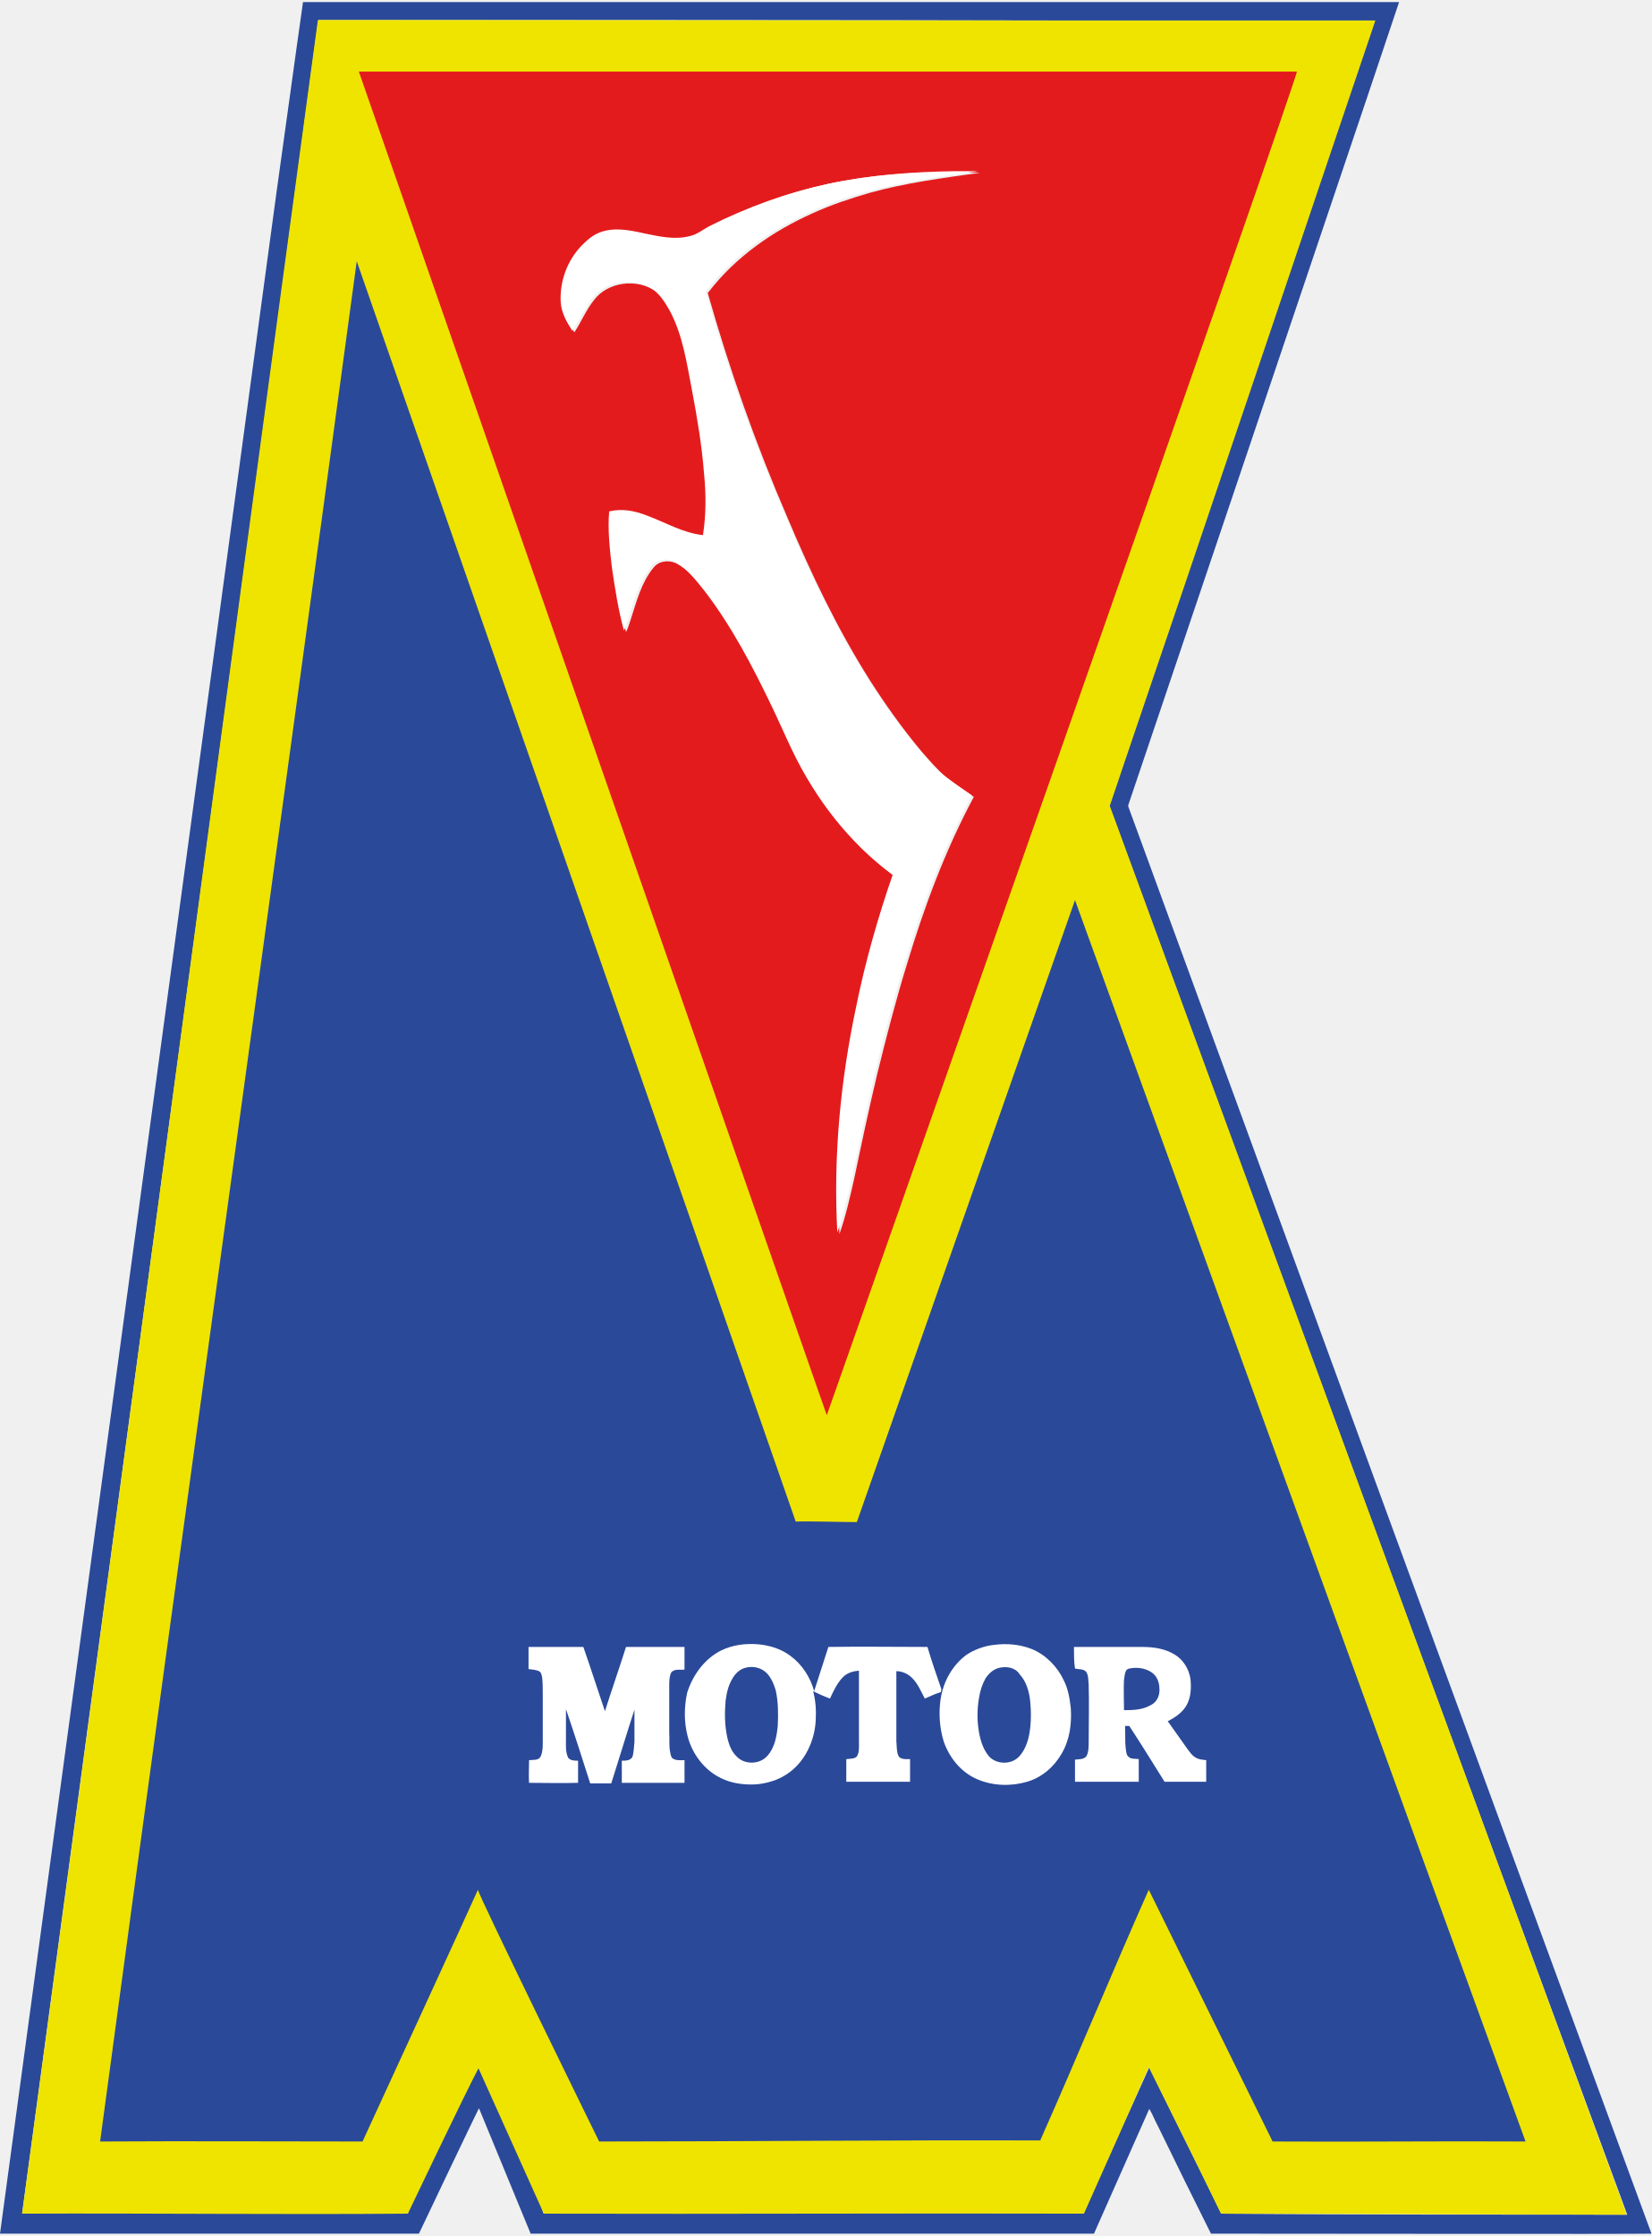
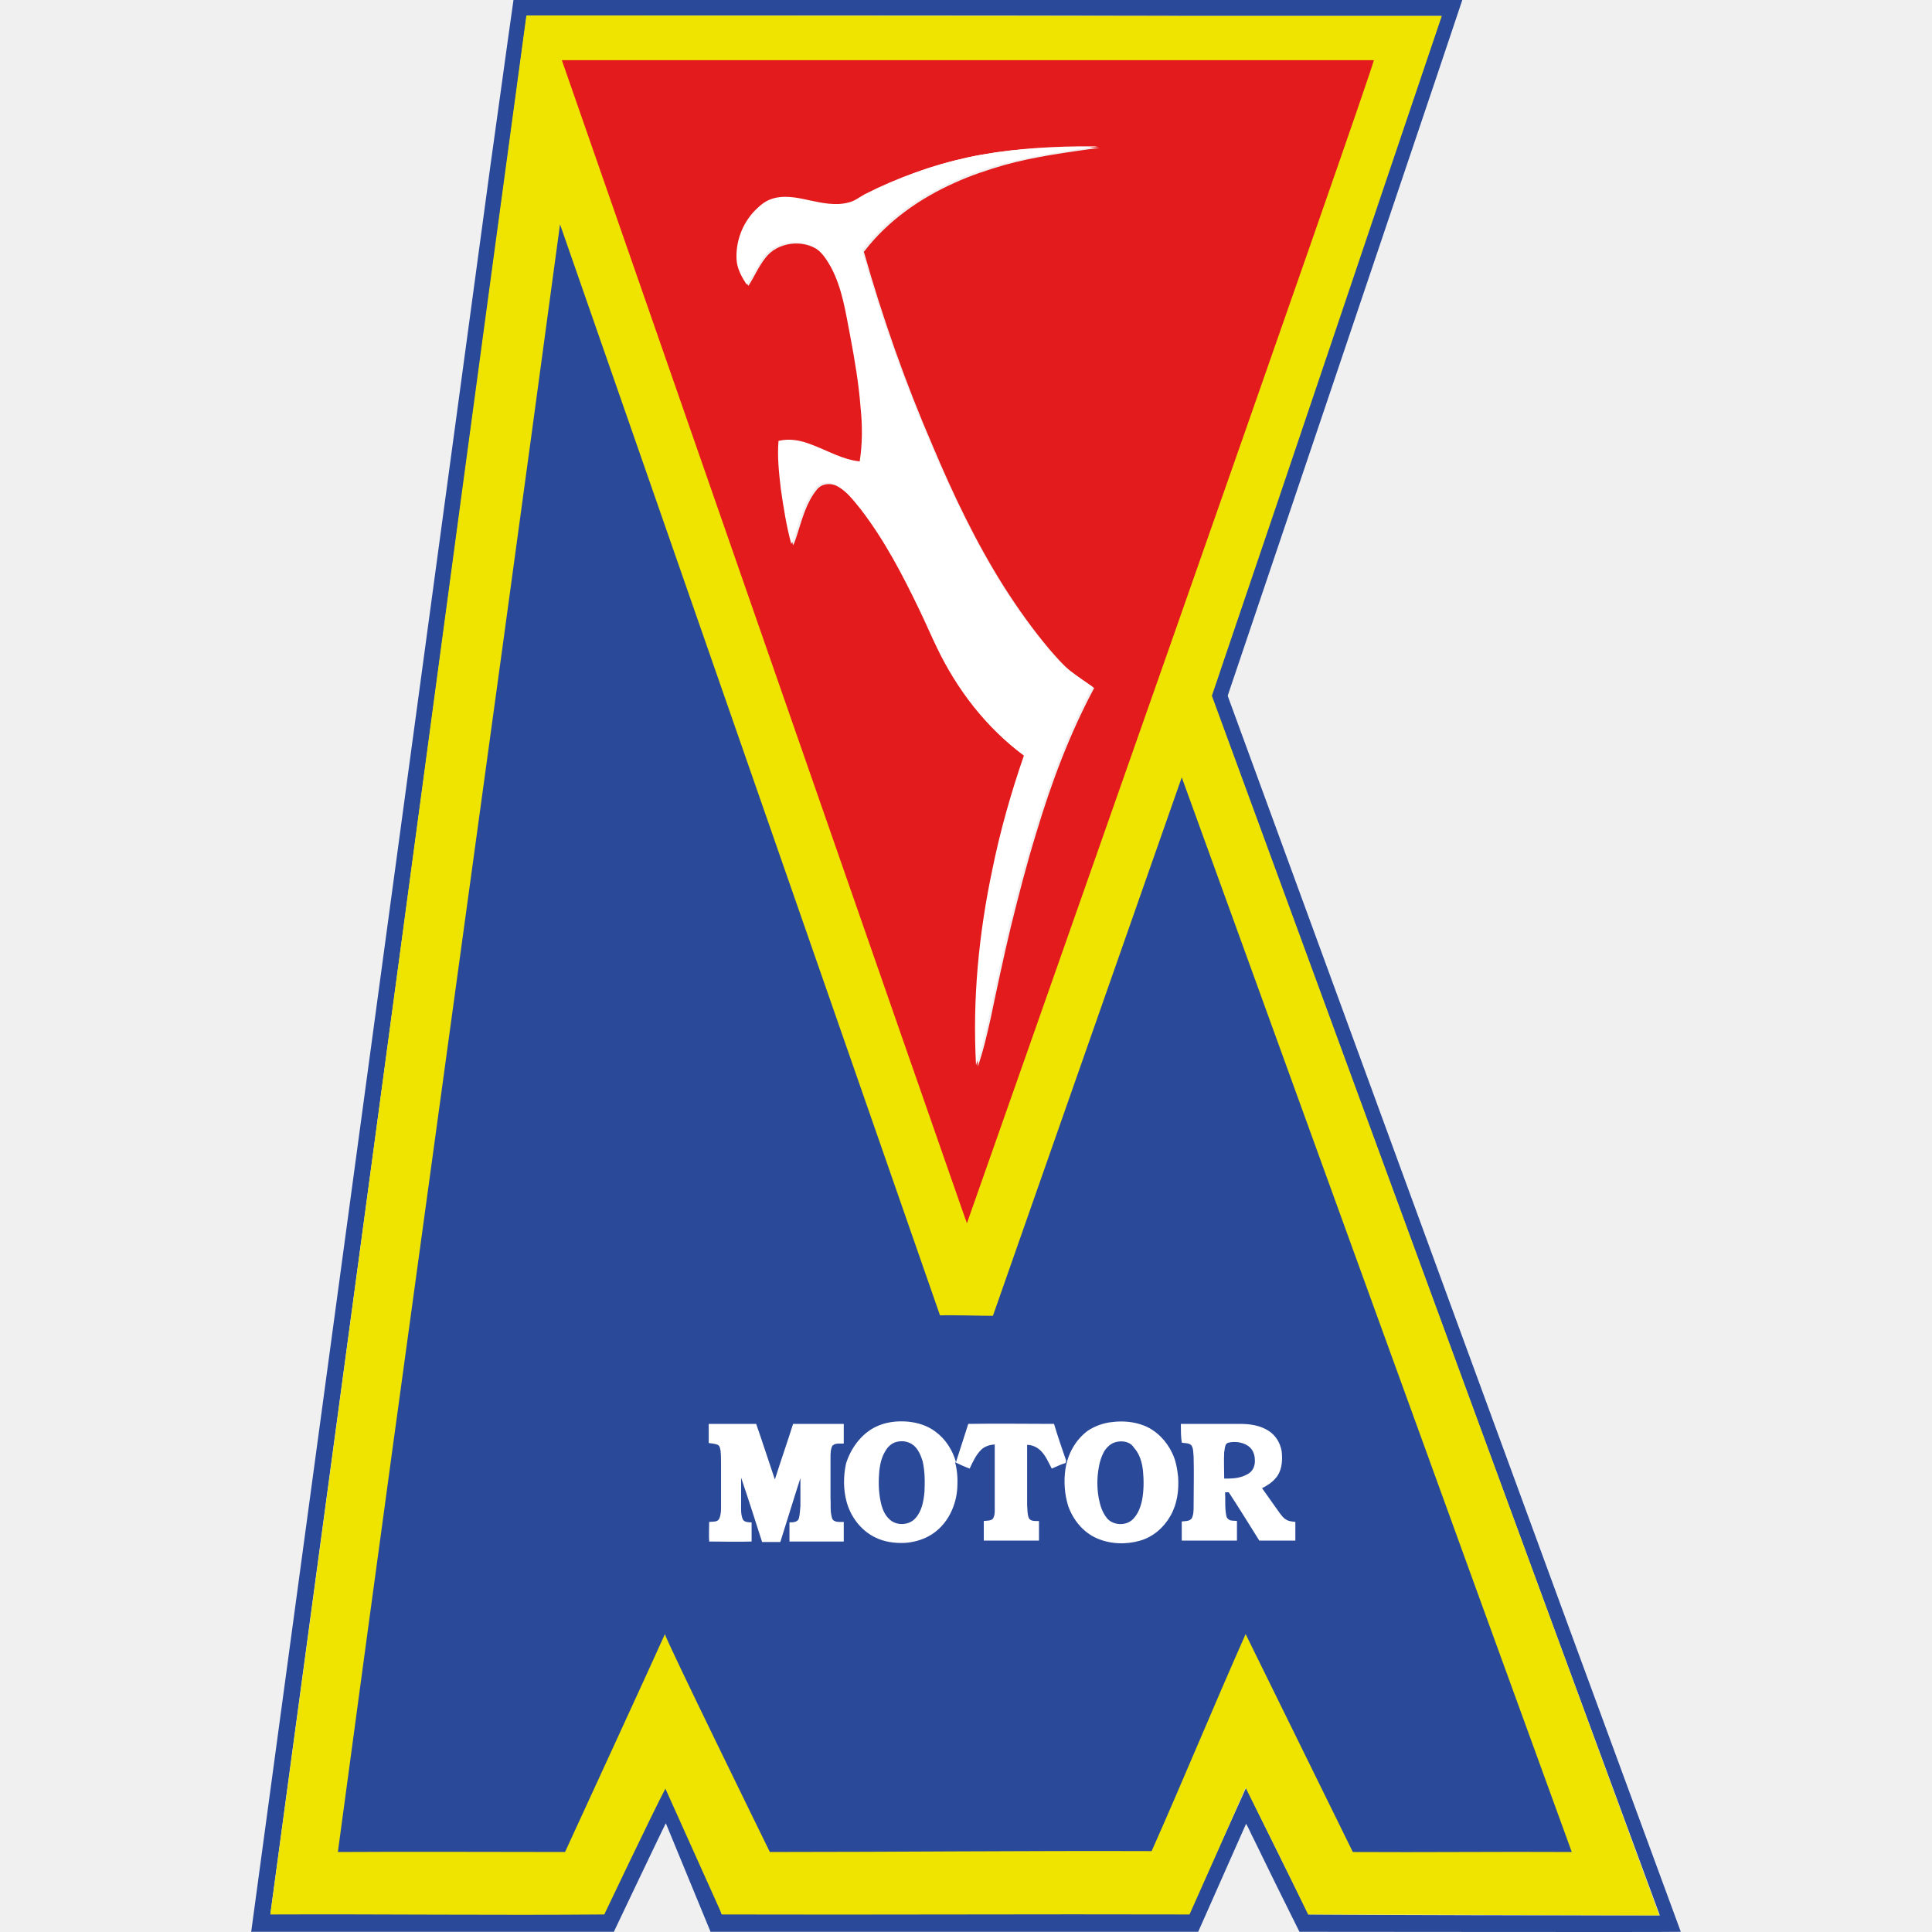
- <svg xmlns="http://www.w3.org/2000/svg" width="517" height="700" viewBox="0 0 517 700" fill="none">
-   <g clip-path="url(#clip0_37_619)">
-     <path d="M94.855 0.657H437.982C434.683 10.55 431.383 20.279 428.084 30.172C403.174 104.039 378.265 177.907 353.355 251.61C353.19 251.94 353.19 252.105 353.19 252.435C407.628 401.16 462.232 550.544 517 699.269C507.432 699.434 415.877 699.269 379.089 699.269C373.646 688.387 367.872 676.68 362.593 665.798C361.603 663.984 360.778 661.841 359.789 660.192C354.015 673.218 348.241 686.244 342.467 699.269C342.302 699.269 182.451 699.269 166.12 699.269L149.953 660.027C149.953 659.697 131.147 699.269 131.147 699.269H0C28.869 485.91 57.738 273.21 86.607 59.851C89.411 40.065 92.05 20.279 94.855 0.657ZM99.639 6.263C68.626 235.617 37.942 463.321 6.929 692.839C47.345 692.509 87.266 693.169 127.683 692.839C135.106 669.096 142.53 646.507 150.118 622.763C156.882 646.342 163.315 669.261 170.079 692.839C226.332 692.839 282.915 692.674 339.168 692.839C345.931 677.34 352.86 662.665 359.789 647.166C367.212 662.5 374.8 677.67 382.389 693.004C424.62 693.334 467.016 693.334 509.412 693.334C455.138 546.257 401.195 399.346 347.251 252.27C348.571 248.313 349.891 244.355 351.21 240.563C377.605 162.573 403.834 84.418 430.394 6.428C399.545 6.428 368.367 6.428 337.518 6.428C258.17 6.263 178.987 6.263 99.639 6.263Z" fill="#2A4999" />
-     <path d="M99.639 6.263C178.822 6.263 258.335 6.428 337.683 6.428H430.558C404.164 84.418 377.935 162.573 351.375 240.563C350.056 244.52 348.736 248.477 347.416 252.27C401.36 399.346 455.303 546.422 509.247 693.334C467.016 693.169 424.62 693.169 382.224 693.004C374.8 677.67 367.212 662.335 359.624 647.166C352.86 662.665 346.261 677.505 339.333 693.004C283.08 692.839 226.497 693.169 170.244 693.004L149.788 647.496C145.499 655.575 127.683 693.004 127.683 693.004C87.266 693.334 47.345 692.839 6.929 693.004C38.107 463.651 68.296 235.946 99.474 6.593L99.639 6.263ZM117.62 28.193C117.62 28.193 228.476 345.759 259.16 437.929C259.16 438.423 353.52 167.684 400.7 28.193C397.566 28.193 117.62 28.193 129.992 28.193C127.848 28.193 117.62 28.193 117.62 28.193Z" fill="#EEE400" />
-     <path d="M405.979 22.422C406.969 22.422 258.83 443.04 258.83 443.04C258.83 443.37 112.341 22.422 112.341 22.422M259.325 57.542C246.458 60.345 233.92 64.797 222.538 71.392C220.723 72.382 218.909 73.866 216.764 74.36C211.98 75.679 206.866 74.525 202.247 73.536C197.793 72.547 193.009 71.887 188.555 73.206C186.41 73.866 184.431 75.514 182.781 77.328C178.327 82.11 175.523 88.54 176.183 94.971C176.513 98.269 177.997 101.401 179.812 104.039C181.956 100.742 183.441 97.114 185.916 93.981C190.205 88.211 199.443 87.056 205.216 91.178C207.526 92.827 208.846 95.301 210.33 97.774C214.454 105.358 215.774 113.932 217.259 122.506C218.909 131.08 220.393 139.984 221.053 148.723C221.548 155.153 221.548 161.584 220.723 168.014C214.454 167.355 209.011 163.892 203.237 161.914C199.443 160.43 195.319 159.77 191.359 160.594C190.864 166.365 191.524 172.136 192.184 177.907C193.174 184.503 194.164 191.428 195.978 197.858C196.638 196.704 196.968 195.22 197.463 193.901C199.278 188.295 200.762 182.359 204.557 177.742C206.206 175.599 209.176 175.269 211.485 176.258C215.609 178.237 218.579 181.864 221.218 185.492C229.796 196.539 236.23 209.235 242.334 221.766C244.478 226.218 246.458 230.835 248.602 235.287C255.861 250.456 266.418 264.306 280.111 274.364C275.492 287.72 271.532 301.405 268.728 315.42C263.944 338.669 261.469 362.577 262.789 386.32C264.769 380.714 266.088 374.778 267.408 369.007C269.718 357.96 272.027 347.078 274.667 336.031C277.471 324.654 280.44 313.112 283.905 301.9C289.349 283.763 295.947 266.12 304.855 249.467C302.051 247.488 299.081 245.51 296.277 243.366C293.473 241.058 290.998 238.09 288.524 235.287C282.585 228.197 277.306 220.777 272.357 213.027C262.129 196.869 253.881 179.556 246.458 161.914C236.56 138.995 228.312 115.581 221.548 91.673C221.713 91.508 221.878 91.343 221.878 91.343C230.291 80.461 241.839 72.382 254.376 66.776C260.15 64.138 266.088 62.159 272.357 60.345C283.575 57.212 295.287 55.728 306.835 54.08C304.69 53.915 302.216 54.08 300.071 54.08C286.049 53.75 272.522 54.739 259.325 57.542Z" fill="#E41B1D" />
-     <path d="M259.325 57.542C272.522 54.739 286.049 53.75 299.411 53.585H306.175C294.627 55.234 282.915 56.883 271.697 59.851C265.594 61.499 259.49 63.643 253.716 66.281C241.344 71.887 229.631 79.966 221.218 90.849C221.053 91.014 220.888 91.178 220.888 91.178C227.652 115.087 235.9 138.5 245.798 161.419C253.221 178.897 261.469 196.209 271.697 212.533C276.481 220.282 281.925 227.702 287.864 234.792C290.173 237.595 292.648 240.563 295.617 242.871C298.422 245.015 301.226 246.993 304.195 248.972C295.287 265.625 288.689 283.433 283.245 301.405C279.781 312.617 276.811 323.994 274.007 335.536C271.367 346.583 269.223 357.466 266.748 368.513C265.429 374.449 264.109 380.219 262.129 385.826C260.81 362.082 263.119 338.174 268.068 314.926C270.872 301.075 274.832 287.225 279.451 273.87C265.758 263.812 255.201 249.961 247.942 234.792C245.798 230.34 243.818 225.723 241.674 221.272C235.57 208.576 229.136 196.209 220.558 184.997C217.754 181.535 214.949 177.742 210.825 175.764C208.681 174.61 205.381 175.104 203.897 177.248C200.102 181.864 198.618 187.8 196.803 193.406C196.308 194.725 195.978 196.044 195.318 197.364C193.504 190.768 192.514 184.173 191.524 177.413C190.864 171.642 190.205 165.871 190.699 160.1C194.824 159.111 198.783 159.935 202.577 161.419C208.351 163.562 213.795 166.86 220.063 167.52C221.053 161.089 221.053 154.659 220.393 148.228C219.733 139.489 218.249 130.751 216.599 122.012C214.949 113.603 213.795 105.029 209.67 97.279C208.351 94.971 206.866 92.498 204.556 90.684C198.618 86.562 189.545 87.881 185.256 93.487C183.111 96.62 181.296 100.247 179.152 103.545C177.337 100.742 175.688 97.774 175.523 94.476C175.193 87.881 177.667 81.45 182.121 76.834C183.771 75.185 185.586 73.536 187.895 72.712C192.349 71.063 197.133 72.052 201.587 73.041C206.371 74.031 211.32 75.185 216.104 73.866C218.249 73.371 220.063 71.887 221.878 70.898C233.92 64.797 246.458 60.345 259.325 57.542Z" fill="white" />
-     <path d="M249.097 476.347C253.551 476.182 263.779 476.512 268.233 476.512L336.528 281.784C336.528 281.784 454.313 606.77 477.573 670.415C451.674 670.25 424.29 670.58 398.39 670.415C389.482 652.277 359.624 591.6 359.624 591.6C347.911 617.982 337.353 643.704 325.641 670.085C280.605 669.92 232.601 670.415 187.565 670.415C187.565 670.415 149.623 593.084 149.623 591.6C147.479 596.547 113.496 670.415 113.496 670.415C84.627 670.415 60.212 670.25 31.343 670.415C58.398 469.092 84.462 283.433 111.681 81.78" fill="#2A4999" />
-     <path d="M225.672 516.743C229.301 514.929 233.425 514.435 237.385 514.765C241.014 515.094 244.643 516.248 247.447 518.392C251.077 521.03 253.716 525.152 254.871 529.439C256.355 524.822 257.84 520.206 259.325 515.589C269.718 515.424 280.11 515.589 290.338 515.589C291.658 520.041 293.143 524.328 294.627 528.615C294.792 528.945 294.627 529.439 294.462 529.769C292.648 530.264 291.163 531.088 289.513 531.748C288.359 529.604 287.369 527.131 285.554 525.317C284.235 523.998 282.42 523.174 280.605 523.174V545.103C280.77 546.587 280.605 548.236 281.265 549.72C281.925 550.874 283.575 550.709 284.894 550.709V557.799C278.296 557.799 271.532 557.799 264.934 557.799C264.934 555.491 264.934 553.018 264.934 550.709C266.088 550.544 267.408 550.709 268.233 549.885C269.058 548.566 268.893 546.917 268.893 545.433C268.893 537.848 268.893 530.428 268.893 523.009C267.078 523.174 265.264 523.668 263.944 524.987C262.129 526.801 260.974 529.274 259.82 531.748C258.005 531.088 256.191 530.264 254.541 529.439C255.366 532.407 255.531 535.54 255.366 538.508C255.201 541.805 254.376 544.938 252.891 547.906C251.077 551.534 248.272 554.501 244.808 556.315C242.334 557.634 239.199 558.459 236.395 558.624C232.766 558.788 228.971 558.294 225.672 556.645C220.558 554.172 216.764 549.225 215.279 543.619C214.124 539.167 214.124 534.551 215.114 529.934C216.764 524.658 220.393 519.381 225.672 516.743ZM233.095 522.184C231.446 522.679 230.126 523.998 229.301 525.482C227.982 527.625 227.487 529.934 227.157 532.407C226.827 536.035 226.827 539.992 227.652 543.784C228.146 546.092 228.971 548.401 230.786 550.05C233.26 552.523 237.879 552.358 240.189 549.72C242.498 547.247 243.158 543.619 243.488 540.157C243.653 536.529 243.653 532.737 242.828 529.109C242.169 526.966 241.179 524.658 239.529 523.338C237.714 521.855 235.24 521.525 233.095 522.184Z" fill="white" />
-     <path d="M311.289 514.929C315.248 514.435 319.207 514.765 323.001 516.248C327.455 518.062 331.085 521.855 333.064 526.141C334.384 528.78 334.879 531.747 335.209 534.715C335.539 539.662 334.879 544.608 332.404 548.895C330.095 553.017 326.136 556.48 321.517 557.799C316.403 559.283 310.794 559.118 305.845 556.975C300.896 554.831 297.267 550.379 295.452 545.268C294.132 540.981 293.802 536.364 294.462 531.912C295.287 526.471 298.092 521.36 302.546 518.062C305.02 516.413 308.154 515.259 311.289 514.929ZM312.608 522.184C310.794 522.679 309.474 523.998 308.484 525.482C307.494 527.296 306.835 529.274 306.505 531.418C305.845 535.045 305.845 538.838 306.505 542.465C307 545.103 307.824 547.741 309.639 549.885C311.949 552.358 316.403 552.523 318.877 550.05C320.692 548.236 321.681 545.598 322.176 543.124C322.836 539.662 322.836 536.034 322.506 532.572C322.176 529.604 321.352 526.471 319.207 524.163C317.887 522.019 315.083 521.525 312.608 522.184Z" fill="white" />
-     <path d="M165.46 522.514C165.46 520.206 165.46 517.897 165.46 515.589H182.616C184.926 522.184 187.07 528.945 189.38 535.705C191.524 528.945 193.834 522.349 195.978 515.589H214.289V522.679C212.97 522.844 211.32 522.349 210.165 523.503C209.505 524.822 209.505 526.471 209.505 527.79V542.465C209.67 544.608 209.34 546.587 209.835 548.731C210 549.39 210 550.05 210.66 550.544C211.65 551.204 213.135 551.039 214.289 551.039V558.129C207.691 558.129 201.257 558.129 194.659 558.129C194.659 555.821 194.659 553.512 194.659 551.204C195.813 551.204 197.298 551.204 197.958 550.05C198.453 548.566 198.453 546.752 198.618 545.268C198.618 541.97 198.618 538.508 198.618 535.21C196.143 542.795 193.834 550.544 191.359 558.294C189.215 558.294 186.905 558.294 184.761 558.294C182.286 550.544 179.812 542.795 177.172 535.045V544.444C177.172 546.422 177.007 548.401 177.832 550.215C178.492 551.204 179.977 551.204 180.967 551.204V558.129C175.853 558.294 170.739 558.129 165.625 558.129C165.46 555.821 165.625 553.512 165.625 551.039C166.945 550.874 168.594 551.204 169.254 549.885C169.914 548.401 169.914 546.917 169.914 545.433C169.914 540.486 169.914 535.54 169.914 530.593C169.914 528.78 169.914 527.131 169.749 525.317C169.584 524.658 169.584 523.668 168.759 523.174C167.604 522.679 166.45 522.679 165.46 522.514Z" fill="white" />
-     <path d="M336.198 515.589H357.479C361.108 515.589 364.737 516.084 367.872 518.062C370.511 519.711 372.161 522.514 372.656 525.482C372.986 528.45 372.821 531.583 371.336 534.056C370.016 536.199 367.872 537.683 365.562 538.838C367.707 541.805 369.851 544.938 371.996 547.906C372.656 548.731 373.316 549.72 374.305 550.215C375.295 550.874 376.45 550.874 377.605 551.039V557.799C373.316 557.799 368.862 557.799 364.572 557.799C360.943 552.028 357.314 546.092 353.52 540.322C353.025 540.322 352.53 540.322 352.2 540.322C352.365 543.289 352.035 546.257 352.695 549.06C352.86 549.72 353.355 550.05 353.85 550.379C354.675 550.709 355.664 550.544 356.489 550.709V557.799C349.891 557.799 343.127 557.799 336.528 557.799C336.528 555.491 336.528 553.182 336.528 550.874C337.848 550.709 339.333 550.874 340.158 549.72C340.817 548.401 340.817 546.752 340.817 545.268C340.817 539.332 340.982 533.396 340.817 527.461C340.653 526.142 340.817 524.493 339.993 523.338C339.003 522.349 337.683 522.679 336.528 522.349C336.198 520.206 336.198 517.897 336.198 515.589ZM353.52 522.349C352.86 522.514 352.53 522.844 352.365 523.338C352.035 524.163 352.035 525.152 351.87 525.812C351.705 528.945 351.87 532.242 351.87 535.375C354.015 535.375 356.324 535.375 358.634 534.551C359.788 534.056 361.108 533.561 361.933 532.407C362.923 531.088 363.088 529.439 362.923 527.955C362.758 526.142 361.933 524.493 360.448 523.503C358.469 522.184 355.829 521.855 353.52 522.349Z" fill="white" />
+ <svg xmlns="http://www.w3.org/2000/svg" width="700" height="700" viewBox="0 0 700 700" fill="none">
+   <g clip-path="url(#clip0_85_161)">
+     <path d="M186.047 -2.28882e-05H529.82C526.515 9.912 523.208 19.658 519.903 29.57C494.946 103.576 469.99 177.583 445.034 251.425C444.868 251.756 444.868 251.921 444.868 252.251C499.409 401.256 554.115 550.922 608.987 699.927C599.401 700.092 507.673 699.927 470.816 699.927C465.363 689.024 459.578 677.295 454.289 666.393C453.297 664.575 452.47 662.428 451.48 660.776C445.695 673.827 439.91 686.877 434.125 699.927H257.446L241.249 660.611C241.249 660.28 222.407 699.927 222.407 699.927H91.013C119.937 486.166 148.86 273.066 177.783 59.305C180.593 39.481 183.237 19.658 186.047 -2.28882e-05ZM190.84 5.617C159.768 235.402 129.027 463.534 97.955 693.484C138.448 693.154 178.444 693.815 218.937 693.484C226.374 669.697 233.812 647.065 241.414 623.276C248.191 646.9 254.636 669.862 261.413 693.484C317.772 693.484 374.461 693.319 430.82 693.484C437.596 677.956 444.538 663.254 451.48 647.726C458.917 663.088 466.519 678.287 474.122 693.65C516.433 693.98 558.909 693.98 601.384 693.98C547.008 546.627 492.964 399.439 438.918 252.086C440.241 248.122 441.563 244.156 442.885 240.357C469.329 162.22 495.608 83.919 522.218 5.782H429.167C349.67 5.617 270.337 5.617 190.84 5.617Z" fill="#2A4999" />
+     <path d="M190.84 5.617C270.172 5.617 349.835 5.782 429.332 5.782H522.382C495.938 83.919 469.66 162.22 443.05 240.357C441.728 244.322 440.406 248.286 439.083 252.086C493.129 399.439 547.173 546.792 601.219 693.98C558.908 693.815 516.433 693.815 473.957 693.65C466.519 678.287 458.917 662.923 451.314 647.725C444.538 663.254 437.926 678.122 430.985 693.65C374.626 693.484 317.937 693.815 261.578 693.65L241.083 648.056C236.786 656.15 218.937 693.65 218.937 693.65C178.444 693.98 138.448 693.484 97.955 693.65C129.192 463.865 159.437 235.731 190.675 5.947L190.84 5.617ZM208.855 27.587C208.855 27.587 319.919 345.751 350.661 438.095C350.661 438.59 445.199 167.341 492.468 27.587C489.328 27.587 208.855 27.587 221.25 27.587H208.855Z" fill="#EEE400" />
+     <path d="M497.757 21.806C498.748 21.806 350.331 443.215 350.331 443.215C350.331 443.546 203.566 21.806 203.566 21.806M350.827 56.992C337.935 59.8 325.374 64.26 313.97 70.868C312.152 71.859 310.335 73.346 308.185 73.842C303.392 75.163 298.269 74.007 293.641 73.016C289.179 72.025 284.386 71.364 279.923 72.685C277.774 73.346 275.792 74.998 274.138 76.815C269.676 81.606 266.867 88.048 267.528 94.491C267.859 97.795 269.345 100.933 271.164 103.576C273.312 100.273 274.8 96.639 277.279 93.5C281.576 87.718 290.832 86.562 296.616 90.692C298.93 92.344 300.252 94.822 301.739 97.299C305.871 104.898 307.193 113.488 308.681 122.078C310.334 130.668 311.821 139.589 312.482 148.344C312.978 154.787 312.978 161.23 312.152 167.672C305.871 167.011 300.418 163.542 294.633 161.56C290.832 160.073 286.7 159.412 282.732 160.238C282.237 166.02 282.898 171.801 283.559 177.583C284.551 184.192 285.543 191.13 287.36 197.572C288.021 196.416 288.352 194.929 288.848 193.607C290.666 187.991 292.153 182.044 295.955 177.418C297.607 175.271 300.583 174.94 302.896 175.931C307.028 177.914 310.004 181.548 312.648 185.183C321.242 196.25 327.688 208.97 333.803 221.525C335.951 225.985 337.935 230.611 340.083 235.071C347.356 250.269 357.933 264.145 371.651 274.222C367.024 287.603 363.056 301.314 360.247 315.355C355.454 338.648 352.974 362.601 354.297 386.389C356.281 380.772 357.602 374.825 358.925 369.043C361.239 357.975 363.552 347.073 366.197 336.005C369.007 324.607 371.981 313.043 375.453 301.81C380.907 283.639 387.517 265.963 396.442 249.278C393.633 247.295 390.657 245.314 387.848 243.166C385.039 240.853 382.559 237.88 380.08 235.071C374.13 227.968 368.841 220.534 363.883 212.77C353.636 196.581 345.372 179.236 337.935 161.56C328.019 138.598 319.755 115.14 312.978 91.187C313.144 91.022 313.309 90.857 313.309 90.857C321.738 79.954 333.308 71.859 345.868 66.243C351.653 63.6 357.602 61.618 363.883 59.8C375.122 56.662 386.856 55.175 398.426 53.523C396.277 53.358 393.798 53.523 391.649 53.523C377.601 53.193 364.048 54.184 350.827 56.992Z" fill="#E41B1D" />
+     <path d="M350.827 56.992C364.048 54.184 377.601 53.193 390.988 53.027H397.765C386.195 54.679 374.461 56.331 363.222 59.305C357.107 60.957 350.992 63.104 345.207 65.747C332.812 71.364 321.077 79.458 312.648 90.361C312.482 90.526 312.317 90.692 312.317 90.692C319.094 114.645 327.357 138.102 337.274 161.064C344.711 178.575 352.975 195.92 363.222 212.274C368.015 220.038 373.469 227.472 379.419 234.575C381.733 237.384 384.212 240.357 387.187 242.669C389.997 244.817 392.807 246.799 395.781 248.782C386.856 265.466 380.246 283.308 374.792 301.314C371.321 312.547 368.345 323.945 365.536 335.509C362.891 346.577 360.743 357.48 358.263 368.548C356.942 374.495 355.62 380.276 353.636 385.894C352.314 362.105 354.628 338.152 359.586 314.86C362.395 300.983 366.363 287.107 370.99 273.727C357.272 263.65 346.695 249.773 339.422 234.575C337.274 230.115 335.29 225.489 333.142 221.03C327.027 208.31 320.581 195.92 311.987 184.687C309.177 181.218 306.367 177.418 302.235 175.436C300.087 174.28 296.781 174.775 295.294 176.923C291.492 181.548 290.005 187.495 288.187 193.111C287.691 194.433 287.36 195.754 286.699 197.077C284.882 190.468 283.89 183.861 282.898 177.088C282.237 171.306 281.576 165.525 282.071 159.743C286.204 158.752 290.171 159.577 293.972 161.064C299.757 163.211 305.211 166.515 311.491 167.177C312.483 160.734 312.483 154.291 311.821 147.848C311.16 139.093 309.673 130.338 308.02 121.583C306.367 113.158 305.211 104.568 301.078 96.804C299.757 94.491 298.269 92.013 295.955 90.196C290.005 86.066 280.915 87.388 276.618 93.004C274.469 96.143 272.651 99.777 270.503 103.081C268.684 100.273 267.032 97.299 266.867 93.995C266.536 87.388 269.015 80.945 273.477 76.32C275.13 74.668 276.949 73.016 279.262 72.19C283.725 70.538 288.518 71.529 292.98 72.52C297.773 73.511 302.731 74.668 307.524 73.346C309.673 72.85 311.491 71.364 313.309 70.373C325.374 64.26 337.935 59.8 350.827 56.992Z" fill="white" />
+     <path d="M340.579 476.585C345.042 476.42 355.289 476.75 359.751 476.75L428.175 281.656C428.175 281.656 546.182 607.253 569.485 671.018C543.538 670.853 516.102 671.183 490.153 671.018C481.229 652.846 451.314 592.055 451.314 592.055C439.579 618.487 429.001 644.257 417.267 670.688C372.147 670.522 324.052 671.018 278.931 671.018C278.931 671.018 240.918 593.542 240.918 592.055C238.77 597.011 204.723 671.018 204.723 671.018C175.8 671.018 151.339 670.853 122.416 671.018C149.521 469.316 175.635 283.308 202.905 81.275" fill="#2A4999" />
+     <path d="M317.11 517.057C320.746 515.24 324.878 514.745 328.845 515.075C332.481 515.405 336.117 516.561 338.926 518.709C342.563 521.352 345.207 525.482 346.364 529.777C347.851 525.151 349.339 520.527 350.826 515.901C361.239 515.736 371.651 515.901 381.898 515.901C383.22 520.361 384.708 524.656 386.195 528.951C386.36 529.282 386.195 529.777 386.03 530.107C384.212 530.603 382.725 531.429 381.071 532.09C379.915 529.942 378.923 527.464 377.105 525.647C375.783 524.326 373.965 523.5 372.147 523.5V545.47C372.312 546.957 372.147 548.609 372.808 550.096C373.469 551.252 375.122 551.087 376.444 551.087V558.19H356.446V551.087C357.602 550.922 358.925 551.087 359.751 550.261C360.578 548.94 360.412 547.288 360.412 545.801V523.335C358.594 523.5 356.777 523.995 355.454 525.317C353.636 527.134 352.478 529.612 351.322 532.09C349.504 531.429 347.686 530.603 346.033 529.777C346.86 532.75 347.025 535.889 346.86 538.863C346.695 542.166 345.868 545.305 344.38 548.279C342.563 551.913 339.753 554.886 336.282 556.703C333.803 558.025 330.662 558.851 327.853 559.017C324.217 559.181 320.415 558.686 317.11 557.034C311.986 554.556 308.185 549.6 306.698 543.984C305.54 539.523 305.54 534.899 306.532 530.273C308.185 524.987 311.821 519.7 317.11 517.057ZM324.547 522.508C322.895 523.004 321.573 524.326 320.746 525.812C319.425 527.959 318.929 530.273 318.598 532.75C318.268 536.385 318.267 540.35 319.094 544.149C319.589 546.461 320.415 548.775 322.234 550.427C324.713 552.904 329.34 552.739 331.655 550.096C333.968 547.619 334.629 543.984 334.96 540.515C335.125 536.88 335.125 533.081 334.299 529.446C333.638 527.299 332.647 524.987 330.993 523.664C329.175 522.179 326.696 521.848 324.547 522.508Z" fill="white" />
+     <path d="M402.888 515.24C406.855 514.745 410.821 515.075 414.622 516.561C419.085 518.379 422.722 522.179 424.704 526.473C426.027 529.117 426.523 532.089 426.853 535.063C427.184 540.019 426.523 544.974 424.043 549.27C421.73 553.399 417.763 556.869 413.136 558.19C408.012 559.677 402.392 559.512 397.434 557.365C392.476 555.217 388.84 550.756 387.022 545.636C385.699 541.341 385.368 536.715 386.03 532.255C386.856 526.803 389.666 521.683 394.129 518.379C396.608 516.727 399.747 515.57 402.888 515.24ZM404.21 522.508C402.392 523.004 401.07 524.326 400.078 525.813C399.086 527.63 398.426 529.612 398.095 531.76C397.434 535.394 397.434 539.194 398.095 542.828C398.591 545.471 399.417 548.113 401.235 550.261C403.549 552.739 408.012 552.904 410.491 550.427C412.309 548.609 413.3 545.966 413.796 543.488C414.457 540.019 414.457 536.384 414.126 532.916C413.796 529.942 412.97 526.803 410.821 524.491C409.499 522.343 406.689 521.848 404.21 522.508Z" fill="white" />
+     <path d="M256.785 522.839V515.901H273.973C276.288 522.508 278.436 529.282 280.75 536.055C282.898 529.282 285.212 522.674 287.36 515.901H305.706V523.004C304.384 523.17 302.731 522.674 301.574 523.83C300.913 525.151 300.913 526.803 300.913 528.125V542.828C301.078 544.975 300.748 546.957 301.243 549.105C301.409 549.765 301.409 550.427 302.07 550.922C303.062 551.583 304.549 551.418 305.706 551.418V558.521H286.039V551.583C287.195 551.583 288.683 551.583 289.344 550.427C289.84 548.94 289.84 547.122 290.005 545.636V535.559C287.525 543.158 285.212 550.922 282.732 558.686H276.122C273.642 550.922 271.164 543.158 268.519 535.393V544.81C268.519 546.792 268.353 548.775 269.18 550.592C269.841 551.583 271.329 551.583 272.321 551.583V558.521C267.197 558.686 262.074 558.521 256.95 558.521C256.785 556.208 256.95 553.895 256.95 551.417C258.272 551.252 259.924 551.583 260.586 550.261C261.247 548.774 261.247 547.288 261.247 545.801V530.933C261.247 529.117 261.247 527.464 261.082 525.647C260.916 524.987 260.916 523.995 260.09 523.5C258.932 523.004 257.777 523.004 256.785 522.839Z" fill="white" />
+     <path d="M427.844 515.901H449.165C452.801 515.901 456.437 516.397 459.578 518.378C462.222 520.031 463.875 522.839 464.371 525.812C464.702 528.786 464.536 531.925 463.048 534.403C461.726 536.55 459.578 538.036 457.263 539.194C459.412 542.166 461.561 545.305 463.71 548.279C464.371 549.105 465.032 550.096 466.023 550.592C467.015 551.252 468.172 551.252 469.329 551.418V558.19H456.272C452.636 552.408 449 546.461 445.199 540.68H443.876C444.041 543.653 443.711 546.627 444.372 549.435C444.537 550.096 445.033 550.427 445.529 550.756C446.356 551.087 447.347 550.922 448.173 551.087V558.19H428.175V551.252C429.497 551.087 430.985 551.252 431.811 550.096C432.472 548.775 432.472 547.123 432.472 545.636C432.472 539.689 432.637 533.741 432.472 527.795C432.307 526.474 432.472 524.822 431.646 523.665C430.654 522.674 429.332 523.004 428.175 522.674C427.844 520.527 427.844 518.213 427.844 515.901ZM445.199 522.674C444.538 522.839 444.207 523.169 444.042 523.664C443.711 524.491 443.711 525.482 443.546 526.143C443.38 529.282 443.546 532.585 443.546 535.724C445.695 535.724 448.008 535.724 450.322 534.899C451.479 534.403 452.801 533.907 453.628 532.75C454.619 531.429 454.785 529.777 454.62 528.29C454.454 526.474 453.628 524.822 452.14 523.83C450.157 522.508 447.512 522.179 445.199 522.674Z" fill="white" />
  </g>
  <defs>
-     <clipPath id="clip0_37_619">
-       <rect width="517" height="700" fill="white" />
+     <clipPath id="clip0_85_161">
+       <rect width="700" height="700" fill="white" />
    </clipPath>
  </defs>
</svg>
